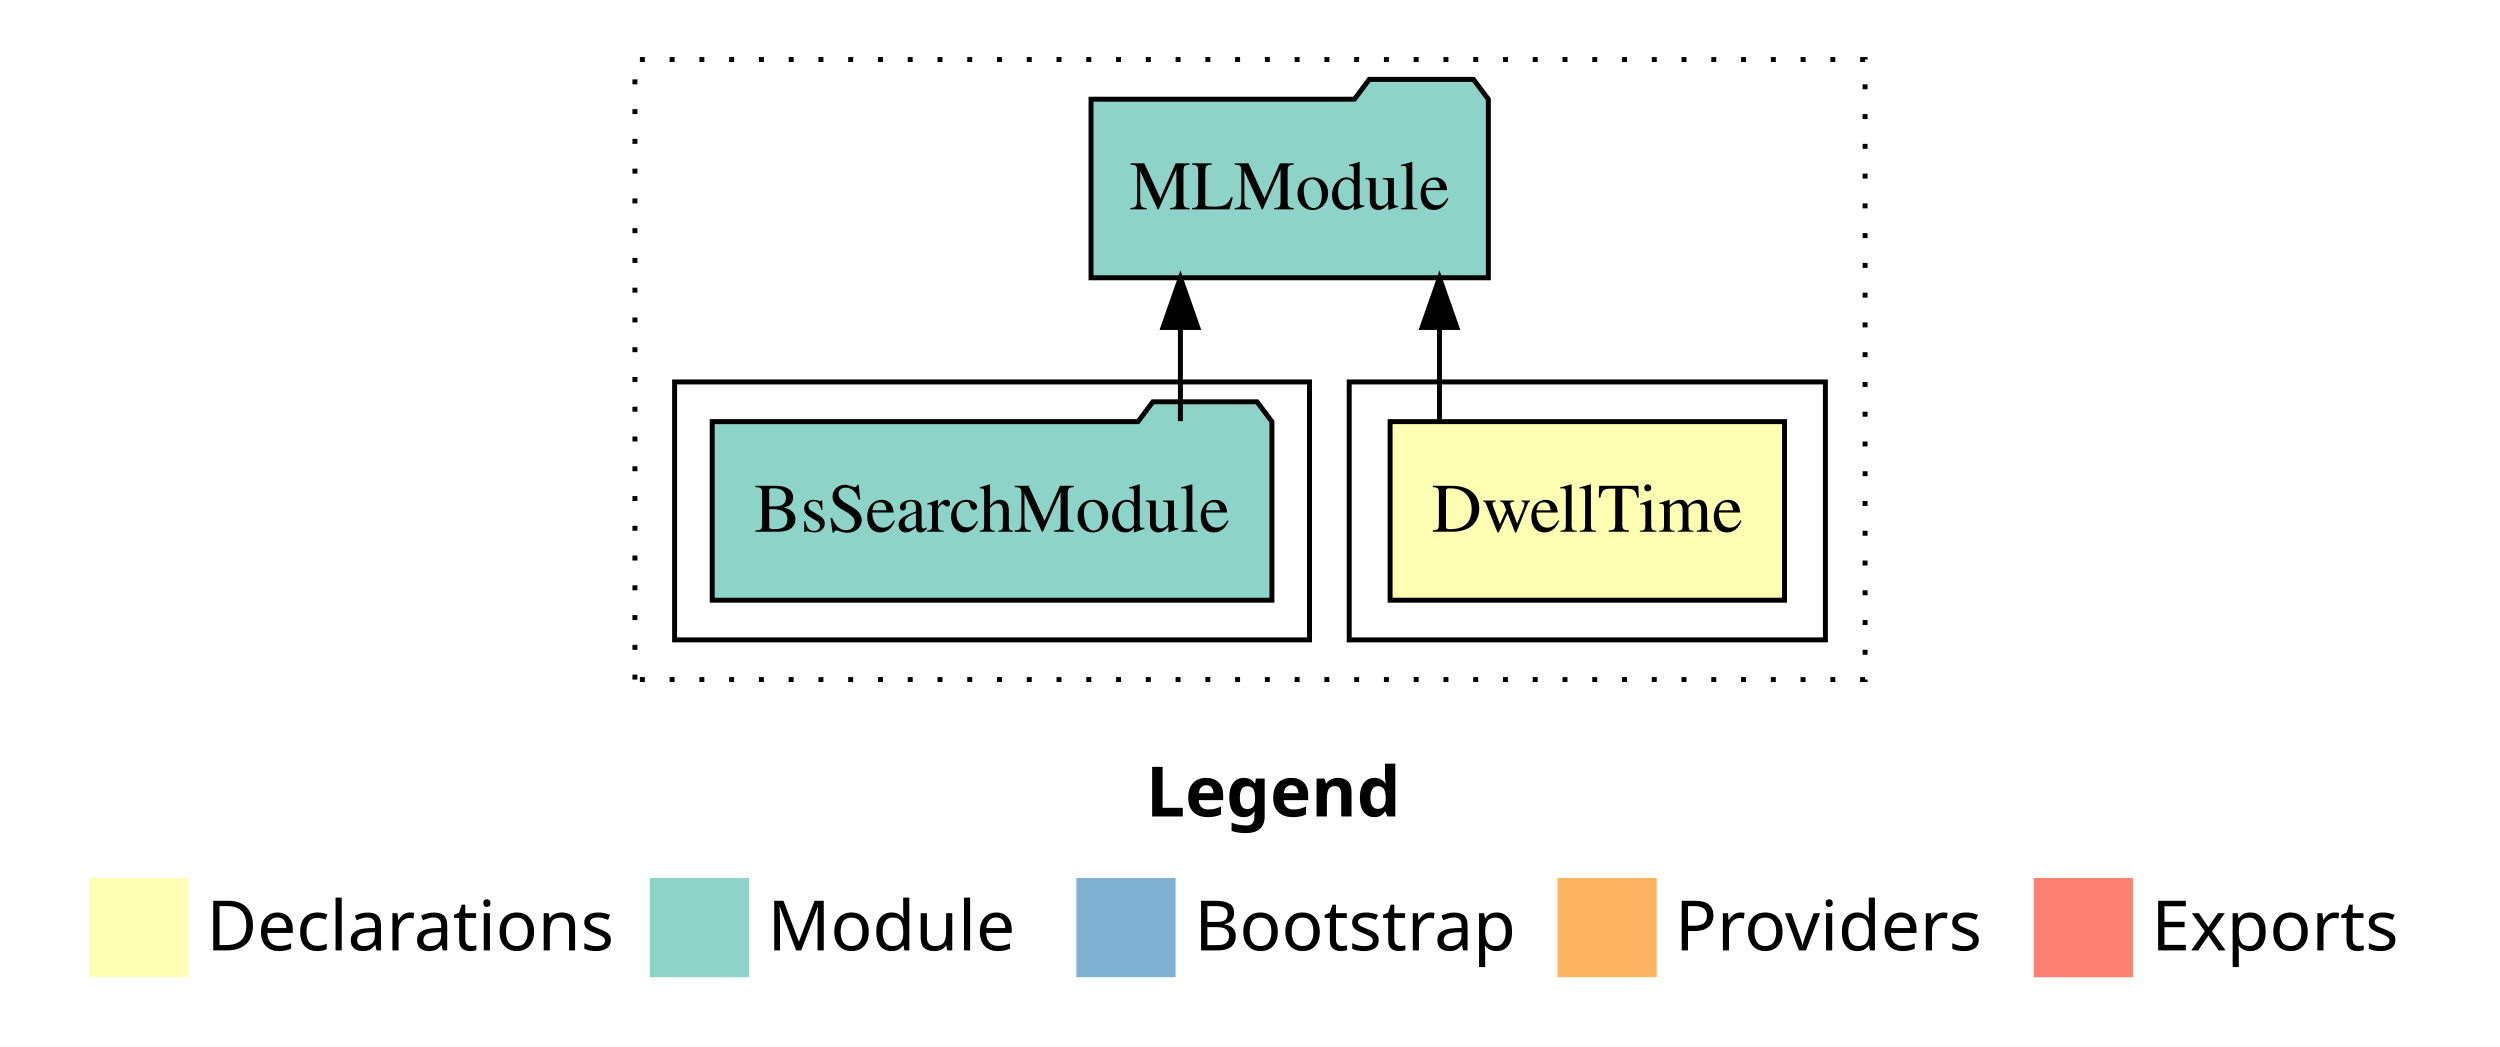
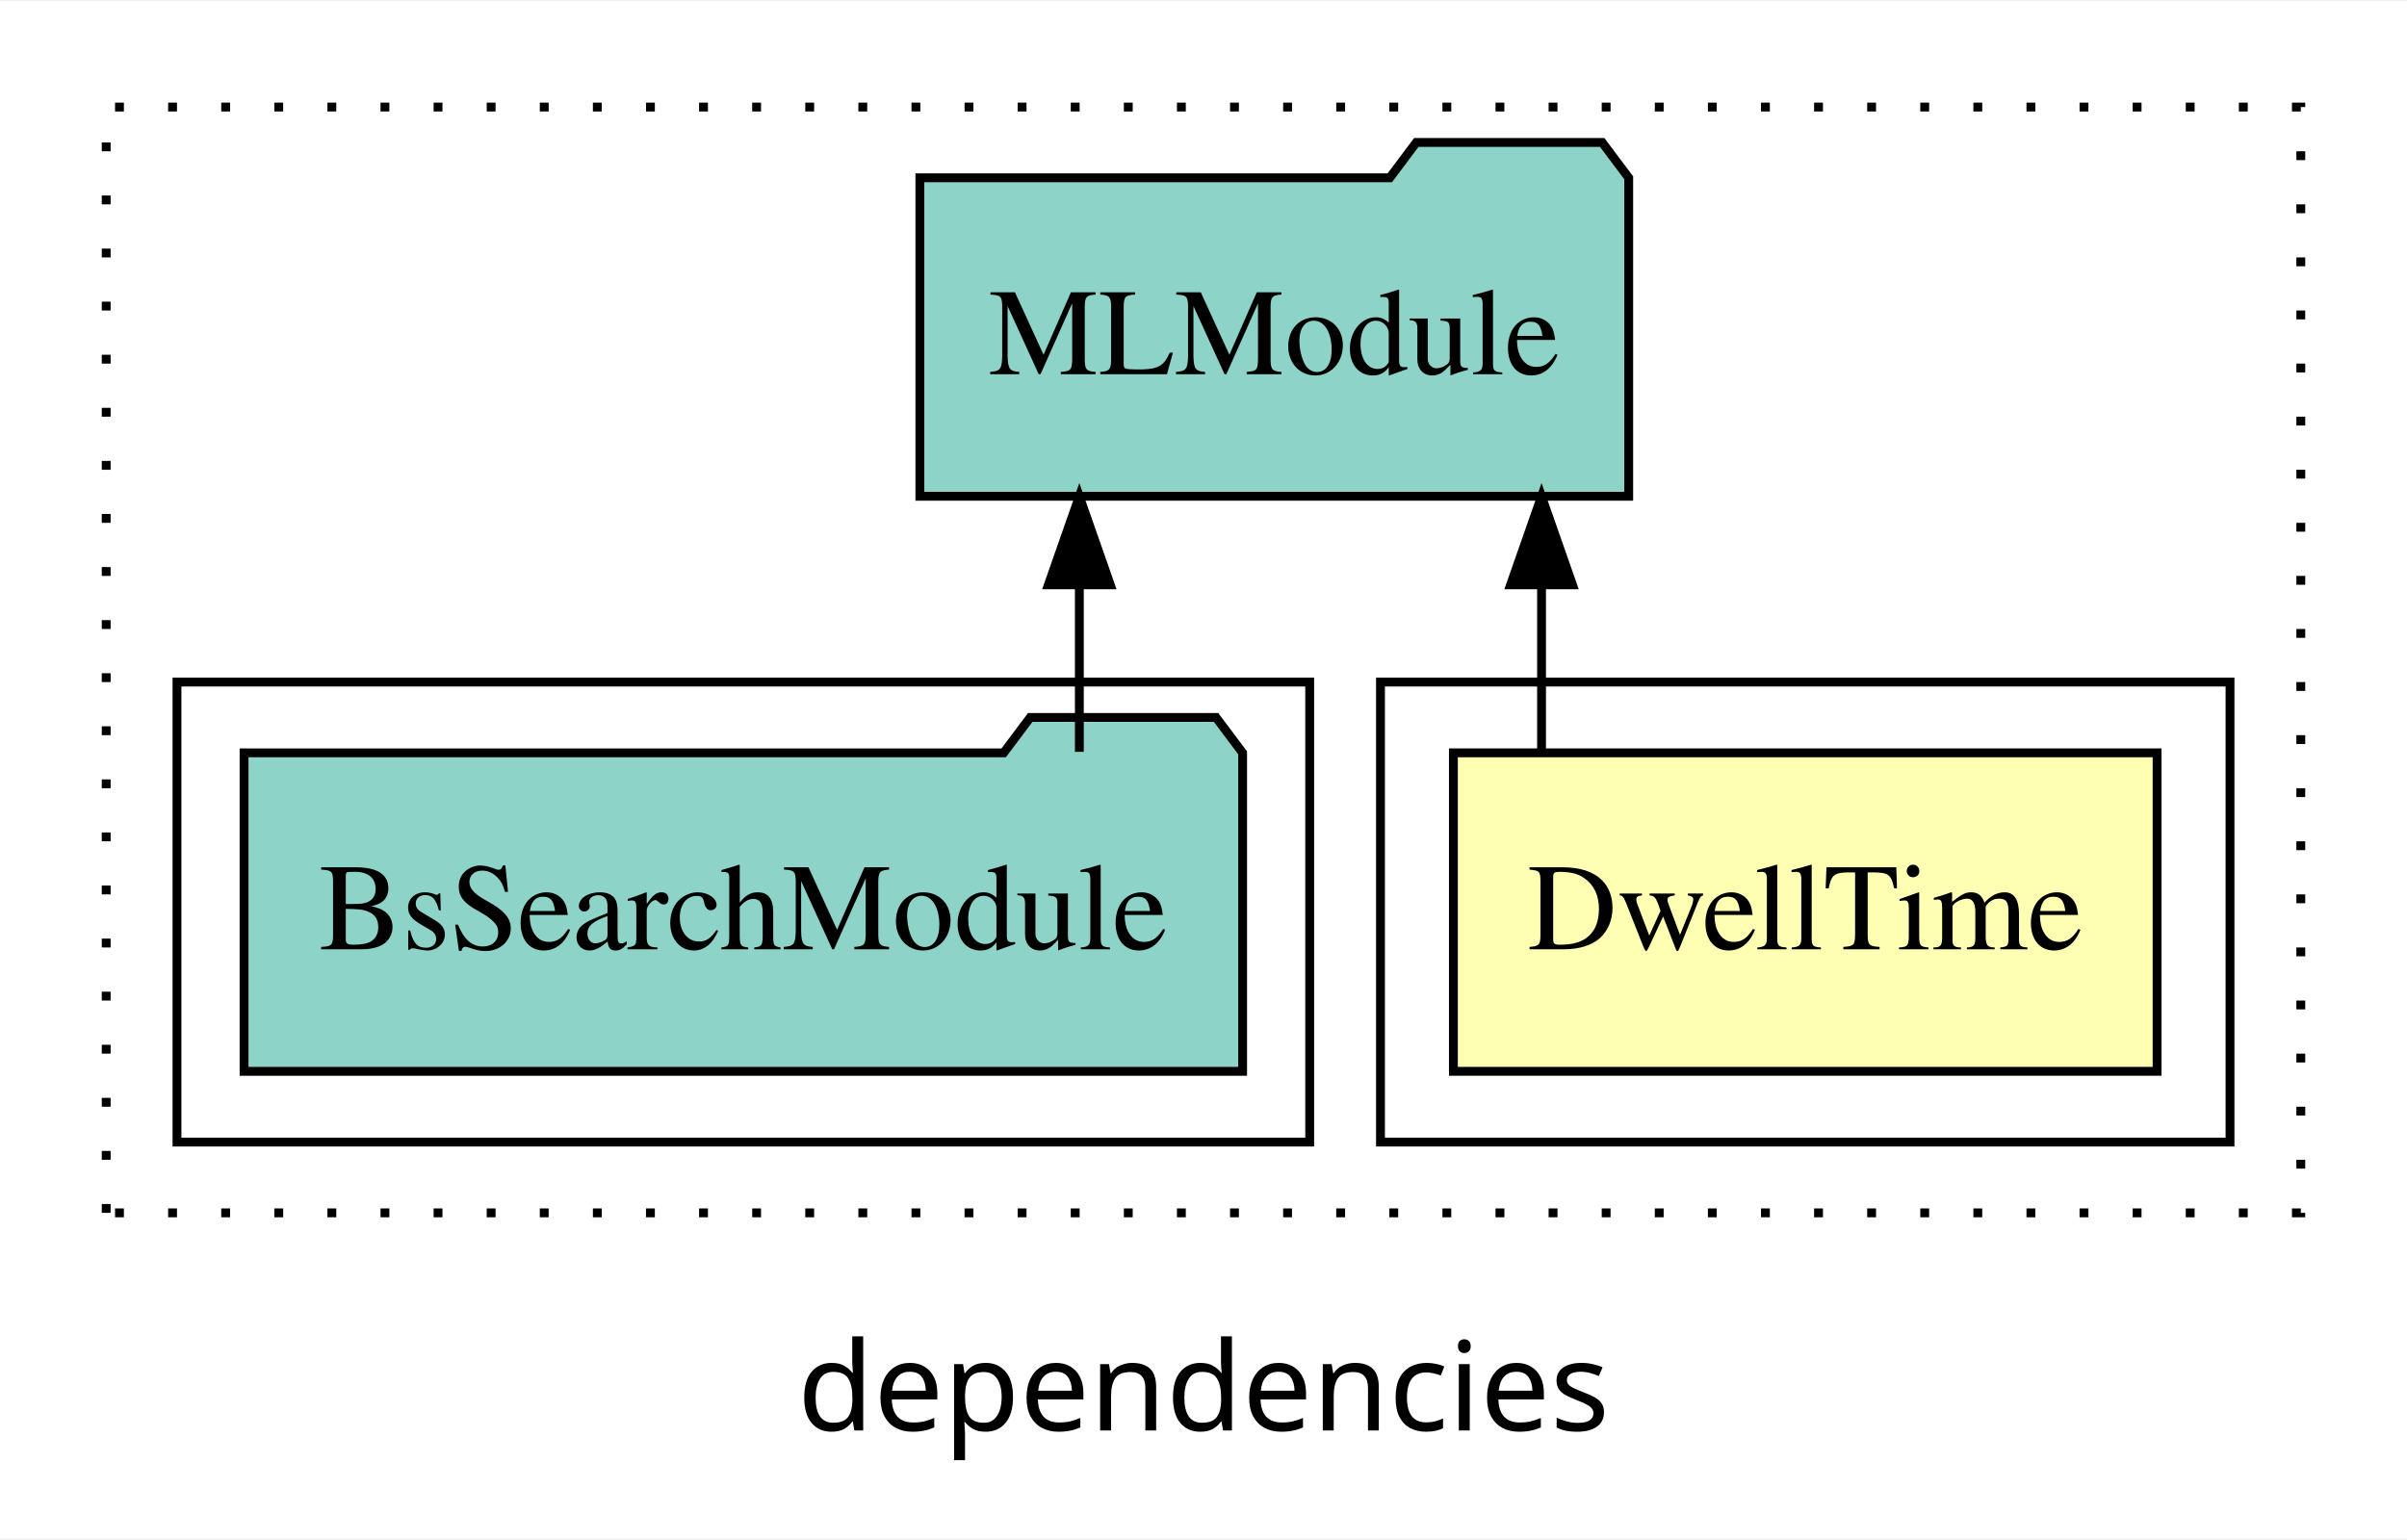
- <svg xmlns="http://www.w3.org/2000/svg" width="504pt" height="211pt" viewBox="0.00 0.00 504.00 211.00">
-   <g id="graph0" class="graph" transform="scale(1 1) rotate(0) translate(4 207)">
-     <polygon fill="#ffffff" stroke="transparent" points="-4,4 -4,-207 500,-207 500,4 -4,4" />
-     <text text-anchor="start" x="227.009" y="-42.4" font-family="sans-serif" font-weight="bold" font-size="14.00" fill="#000000">Legend</text>
-     <polygon fill="#ffffb3" stroke="transparent" points="14,-10 14,-30 34,-30 34,-10 14,-10" />
-     <text text-anchor="start" x="37.629" y="-15.4" font-family="sans-serif" font-size="14.00" fill="#000000">  Declarations</text>
-     <polygon fill="#8dd3c7" stroke="transparent" points="127,-10 127,-30 147,-30 147,-10 127,-10" />
-     <text text-anchor="start" x="150.725" y="-15.4" font-family="sans-serif" font-size="14.00" fill="#000000">  Module</text>
-     <polygon fill="#80b1d3" stroke="transparent" points="213,-10 213,-30 233,-30 233,-10 213,-10" />
-     <text text-anchor="start" x="236.781" y="-15.4" font-family="sans-serif" font-size="14.00" fill="#000000">  Bootstrap</text>
-     <polygon fill="#fdb462" stroke="transparent" points="310,-10 310,-30 330,-30 330,-10 310,-10" />
-     <text text-anchor="start" x="333.673" y="-15.4" font-family="sans-serif" font-size="14.00" fill="#000000">  Providers</text>
-     <polygon fill="#fb8072" stroke="transparent" points="406,-10 406,-30 426,-30 426,-10 406,-10" />
-     <text text-anchor="start" x="429.726" y="-15.4" font-family="sans-serif" font-size="14.00" fill="#000000">  Exports</text>
+ <svg xmlns="http://www.w3.org/2000/svg" width="272pt" height="174pt" viewBox="0.00 0.00 272.00 173.80">
+   <g id="graph0" class="graph" transform="scale(1 1) rotate(0) translate(4 169.8)">
+     <polygon fill="white" stroke="transparent" points="-4,4 -4,-169.8 268,-169.8 268,4 -4,4" />
+     <text text-anchor="middle" x="132" y="-8.2" font-family="sans-serif" font-size="14.00">dependencies</text>
    <g id="clust1" class="cluster">
-       <polygon fill="none" stroke="#000000" stroke-dasharray="1,5" points="124,-70 124,-195 372,-195 372,-70 124,-70" />
+       <polygon fill="none" stroke="black" stroke-dasharray="1,5" points="8,-32.8 8,-157.8 256,-157.8 256,-32.8 8,-32.8" />
    </g>
    <g id="clust2" class="cluster">
-       <polygon fill="none" stroke="#000000" points="268,-78 268,-130 364,-130 364,-78 268,-78" />
+       <polygon fill="none" stroke="black" points="152,-40.8 152,-92.8 248,-92.8 248,-40.8 152,-40.8" />
    </g>
    <g id="clust4" class="cluster">
-       <polygon fill="none" stroke="#000000" points="132,-78 132,-130 260,-130 260,-78 132,-78" />
+       <polygon fill="none" stroke="black" points="16,-40.8 16,-92.8 144,-92.8 144,-40.8 16,-40.8" />
    </g>
    <g id="node1" class="node">
-       <polygon fill="#ffffb3" stroke="#000000" points="355.758,-122 276.242,-122 276.242,-86 355.758,-86 355.758,-122" />
-       <text text-anchor="middle" x="316" y="-99.8" font-family="Times,serif" font-size="14.00" fill="#000000">DwellTime</text>
+       <polygon fill="#ffffb3" stroke="black" points="239.76,-84.8 160.24,-84.8 160.24,-48.8 239.76,-48.8 239.76,-84.8" />
+       <text text-anchor="middle" x="200" y="-62.6" font-family="Times,serif" font-size="14.00">DwellTime</text>
    </g>
    <g id="node2" class="node">
-       <polygon fill="#8dd3c7" stroke="#000000" points="296.048,-187 293.048,-191 272.048,-191 269.048,-187 215.952,-187 215.952,-151 296.048,-151 296.048,-187" />
-       <text text-anchor="middle" x="256" y="-164.8" font-family="Times,serif" font-size="14.00" fill="#000000">MLModule</text>
+       <polygon fill="#8dd3c7" stroke="black" points="180.05,-149.8 177.05,-153.8 156.05,-153.8 153.05,-149.8 99.95,-149.8 99.95,-113.8 180.05,-113.8 180.05,-149.8" />
+       <text text-anchor="middle" x="140" y="-127.6" font-family="Times,serif" font-size="14.00">MLModule</text>
    </g>
    <g id="edge1" class="edge">
-       <path fill="none" stroke="#000000" d="M286.197,-122.106C286.197,-122.106 286.197,-140.991 286.197,-140.991" />
-       <polygon fill="#000000" stroke="#000000" points="282.697,-140.991 286.197,-150.991 289.697,-140.991 282.697,-140.991" />
+       <path fill="none" stroke="black" d="M170.2,-84.91C170.2,-84.91 170.2,-103.79 170.2,-103.79" />
+       <polygon fill="black" stroke="black" points="166.7,-103.79 170.2,-113.79 173.7,-103.79 166.7,-103.79" />
    </g>
    <g id="node3" class="node">
-       <polygon fill="#8dd3c7" stroke="#000000" points="252.419,-122 249.419,-126 228.419,-126 225.419,-122 139.581,-122 139.581,-86 252.419,-86 252.419,-122" />
-       <text text-anchor="middle" x="196" y="-99.8" font-family="Times,serif" font-size="14.00" fill="#000000">BsSearchModule</text>
+       <polygon fill="#8dd3c7" stroke="black" points="136.42,-84.8 133.42,-88.8 112.42,-88.8 109.42,-84.8 23.58,-84.8 23.58,-48.8 136.42,-48.8 136.42,-84.8" />
+       <text text-anchor="middle" x="80" y="-62.6" font-family="Times,serif" font-size="14.00">BsSearchModule</text>
    </g>
    <g id="edge2" class="edge">
-       <path fill="none" stroke="#000000" d="M233.968,-122.106C233.968,-122.106 233.968,-140.991 233.968,-140.991" />
-       <polygon fill="#000000" stroke="#000000" points="230.468,-140.991 233.968,-150.991 237.468,-140.991 230.468,-140.991" />
+       <path fill="none" stroke="black" d="M117.97,-84.91C117.97,-84.91 117.97,-103.79 117.97,-103.79" />
+       <polygon fill="black" stroke="black" points="114.47,-103.79 117.97,-113.79 121.47,-103.79 114.47,-103.79" />
    </g>
  </g>
</svg>
